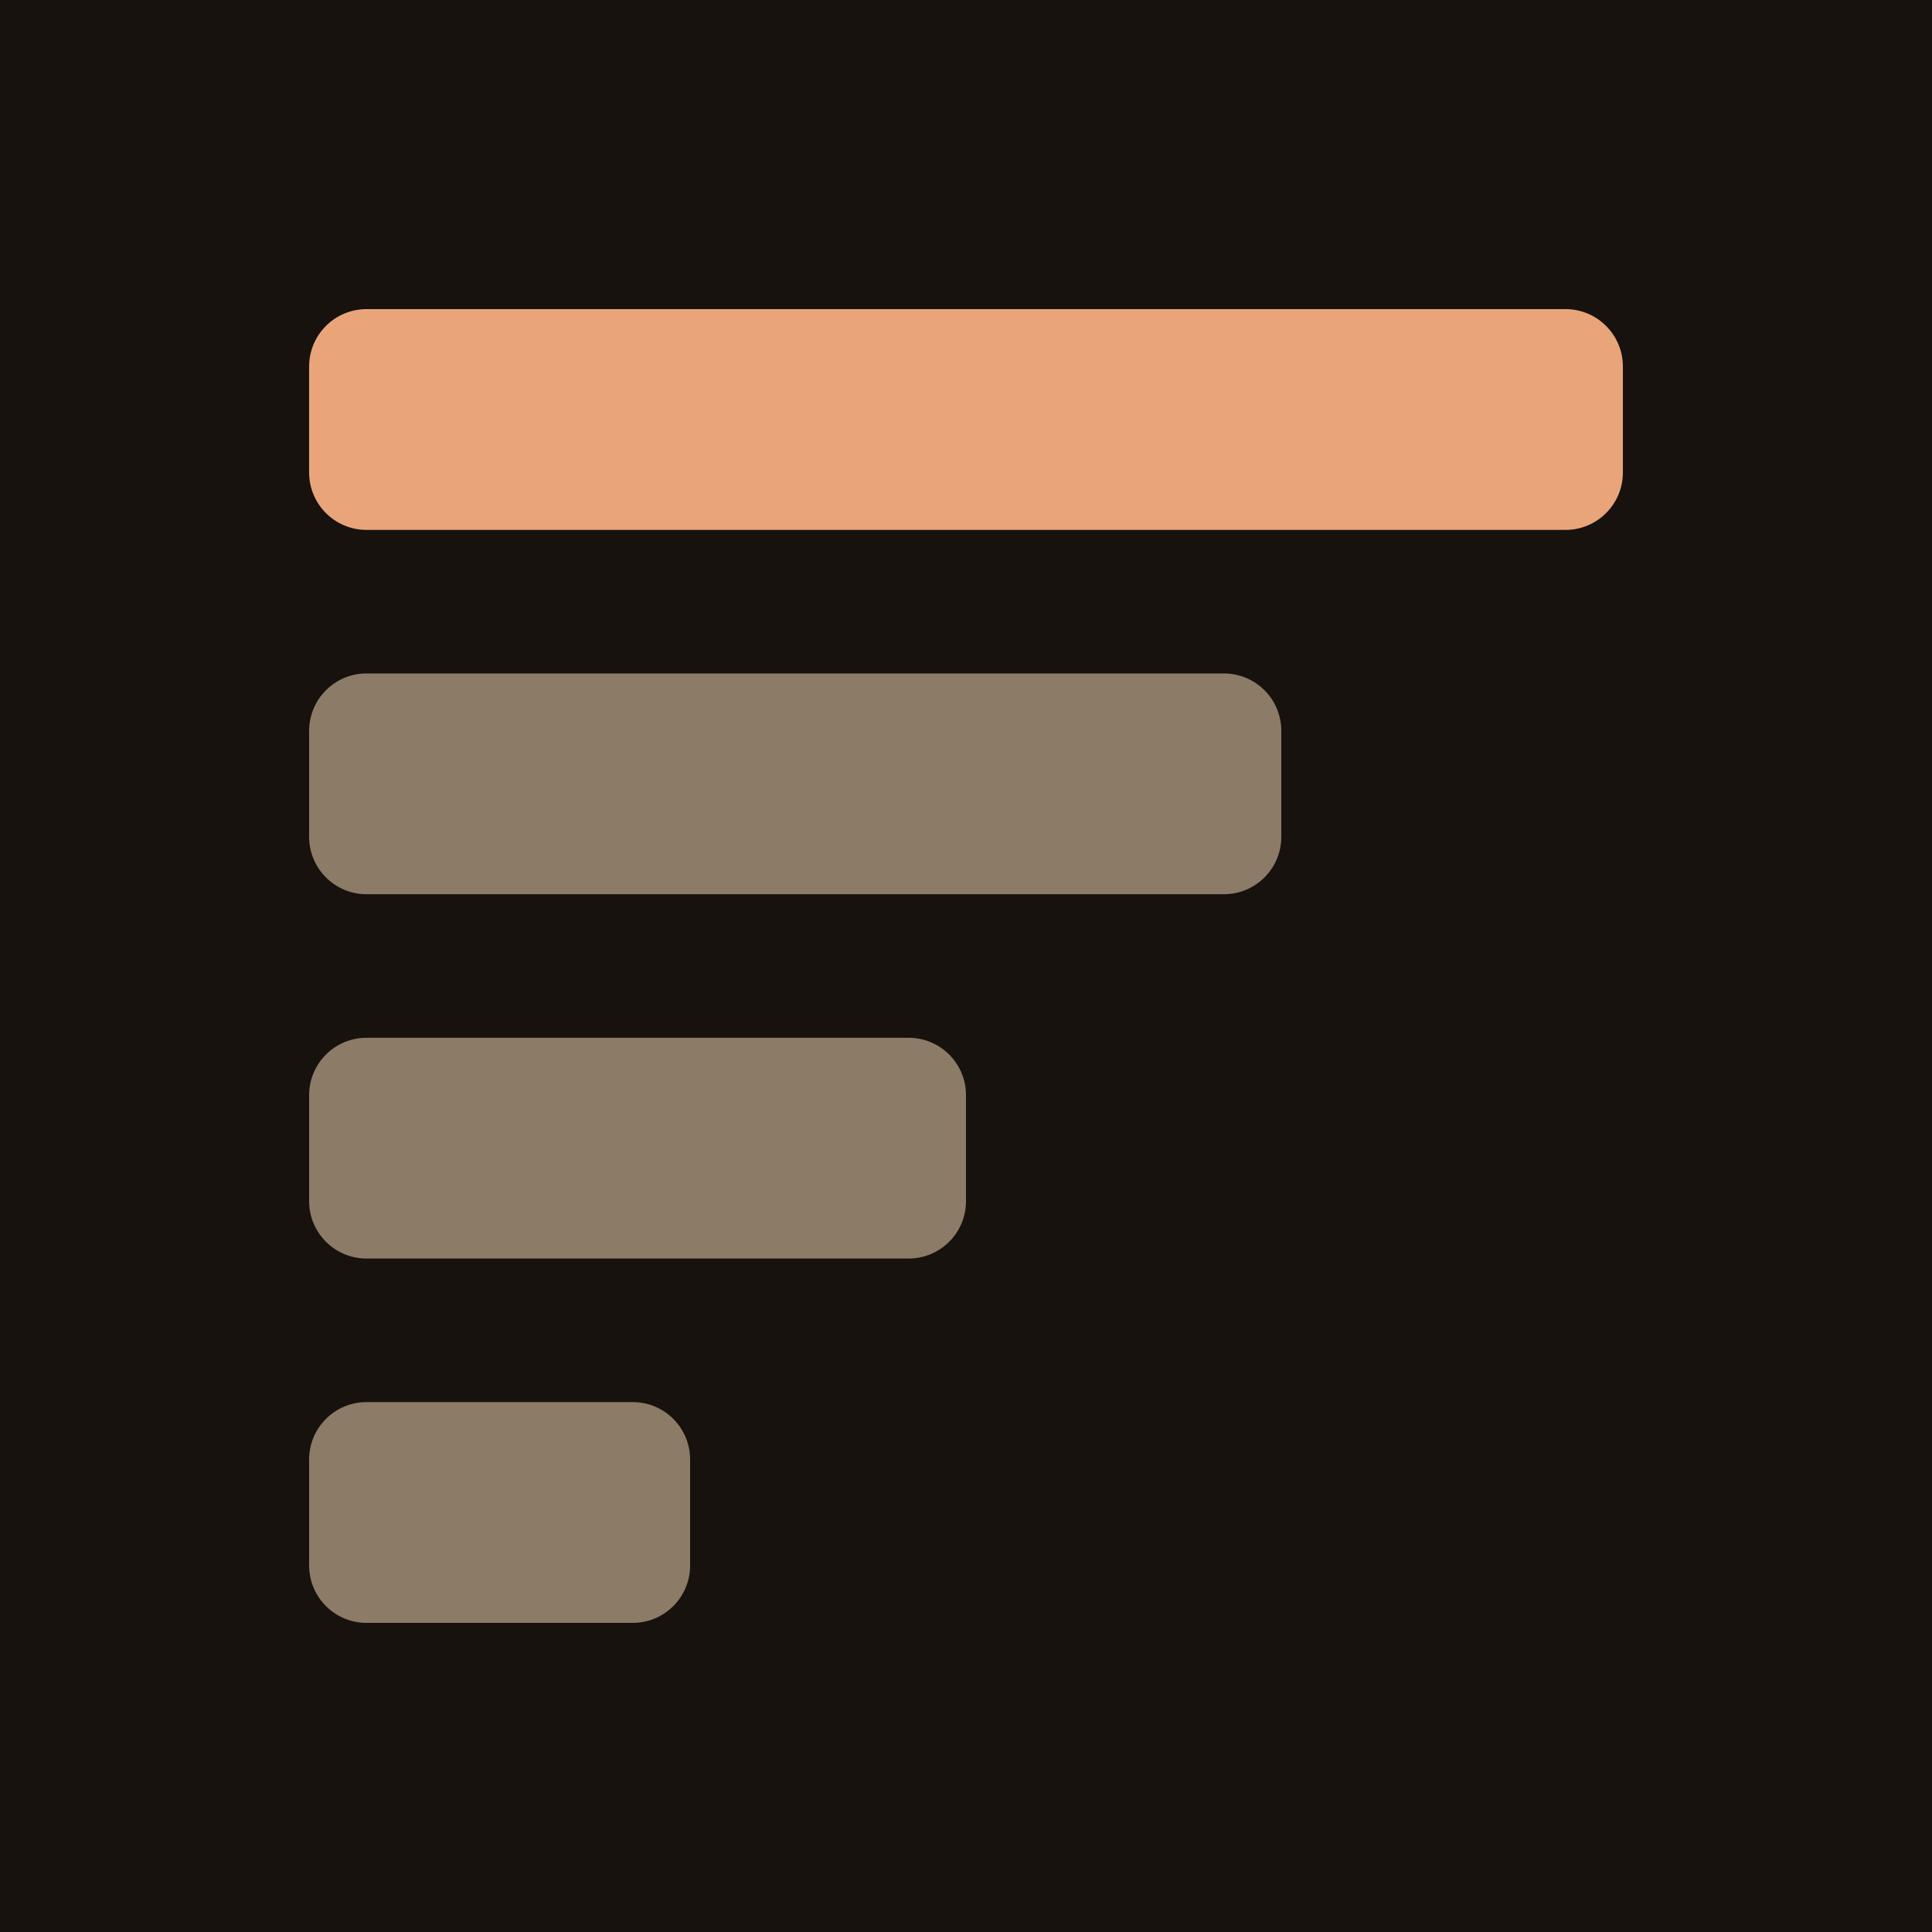
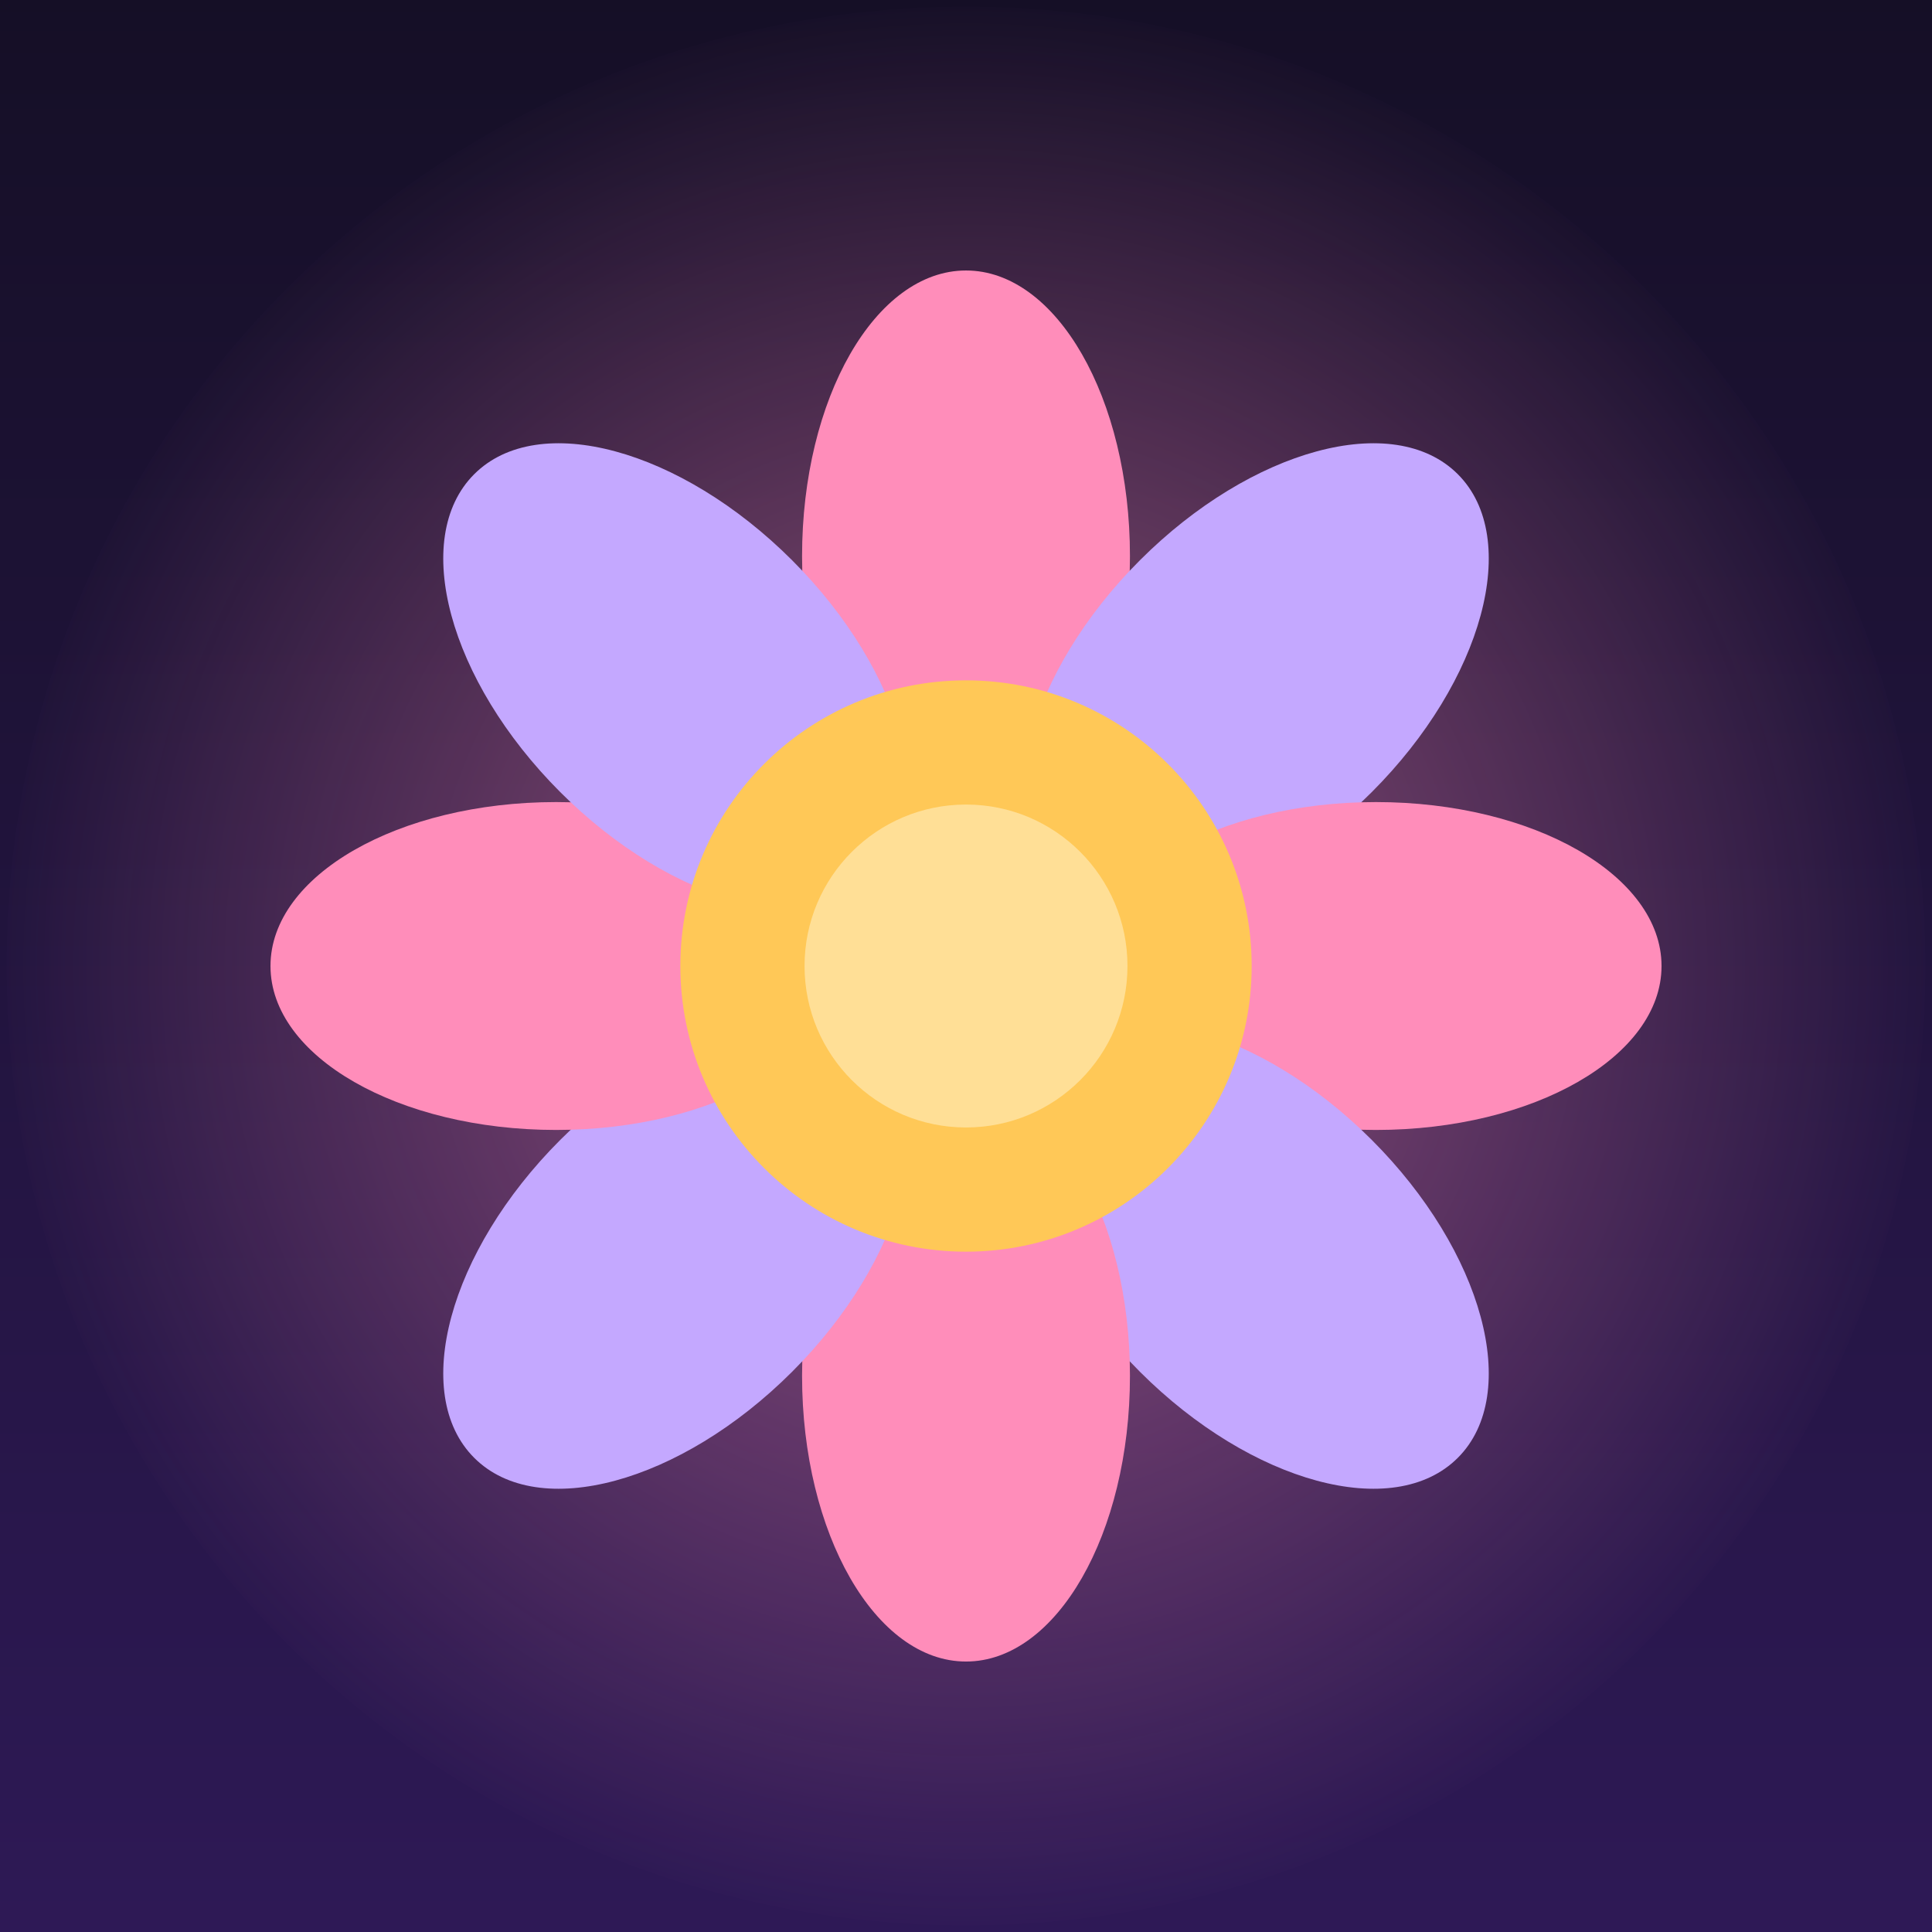
<svg xmlns="http://www.w3.org/2000/svg" width="512" height="512" viewBox="0 0 512 512" role="img" aria-label="Wellbeings">
-   <rect width="512" height="512" fill="#17120E" />
-   <rect x="81.92" y="81.92" width="348.16" height="58.51" rx="15.21" fill="#E9A579" />
-   <rect x="81.92" y="178.47" width="257.64" height="58.51" rx="15.21" fill="#8C7B66" />
-   <rect x="81.92" y="275.02" width="174.08" height="58.51" rx="15.21" fill="#8C7B66" />
-   <rect x="81.92" y="371.57" width="100.97" height="58.51" rx="15.21" fill="#8C7B66" />
+   <defs>
+     <linearGradient id="n" x1="0" y1="0" x2="0" y2="1">
+       <stop offset="0" stop-color="#150F26" />
+       <stop offset="1" stop-color="#2E1956" />
+     </linearGradient>
+     <radialGradient id="g" cx="0.5" cy="0.5" r="0.5">
+       <stop offset="0" stop-color="#FF8DBA" stop-opacity="0.55" />
+       <stop offset="1" stop-color="#FF8DBA" stop-opacity="0" />
+     </radialGradient>
+   </defs>
+   <rect width="512" height="512" fill="url(#n)" />
+   <circle cx="256" cy="256" r="254.234" fill="url(#g)" />
+   <g transform="translate(45.35 45.35) scale(6.5829)">
+     <ellipse cx="32" cy="15.5" rx="6.6" ry="11.5" fill="#FF8DBA" transform="rotate(0 32 32)" />
+     <ellipse cx="32" cy="15.5" rx="6.6" ry="11.5" fill="#C4A8FF" transform="rotate(45 32 32)" />
+     <ellipse cx="32" cy="15.5" rx="6.6" ry="11.5" fill="#FF8DBA" transform="rotate(90 32 32)" />
+     <ellipse cx="32" cy="15.5" rx="6.6" ry="11.5" fill="#C4A8FF" transform="rotate(135 32 32)" />
+     <ellipse cx="32" cy="15.5" rx="6.6" ry="11.5" fill="#FF8DBA" transform="rotate(180 32 32)" />
+     <ellipse cx="32" cy="15.5" rx="6.6" ry="11.5" fill="#C4A8FF" transform="rotate(225 32 32)" />
+     <ellipse cx="32" cy="15.5" rx="6.6" ry="11.5" fill="#FF8DBA" transform="rotate(270 32 32)" />
+     <ellipse cx="32" cy="15.5" rx="6.6" ry="11.5" fill="#C4A8FF" transform="rotate(315 32 32)" />
+     <circle cx="32" cy="32" r="11.5" fill="#FFC857" />
+     <circle cx="32" cy="32" r="6.5" fill="#FFE3A1" opacity="0.85" />
+   </g>
</svg>
